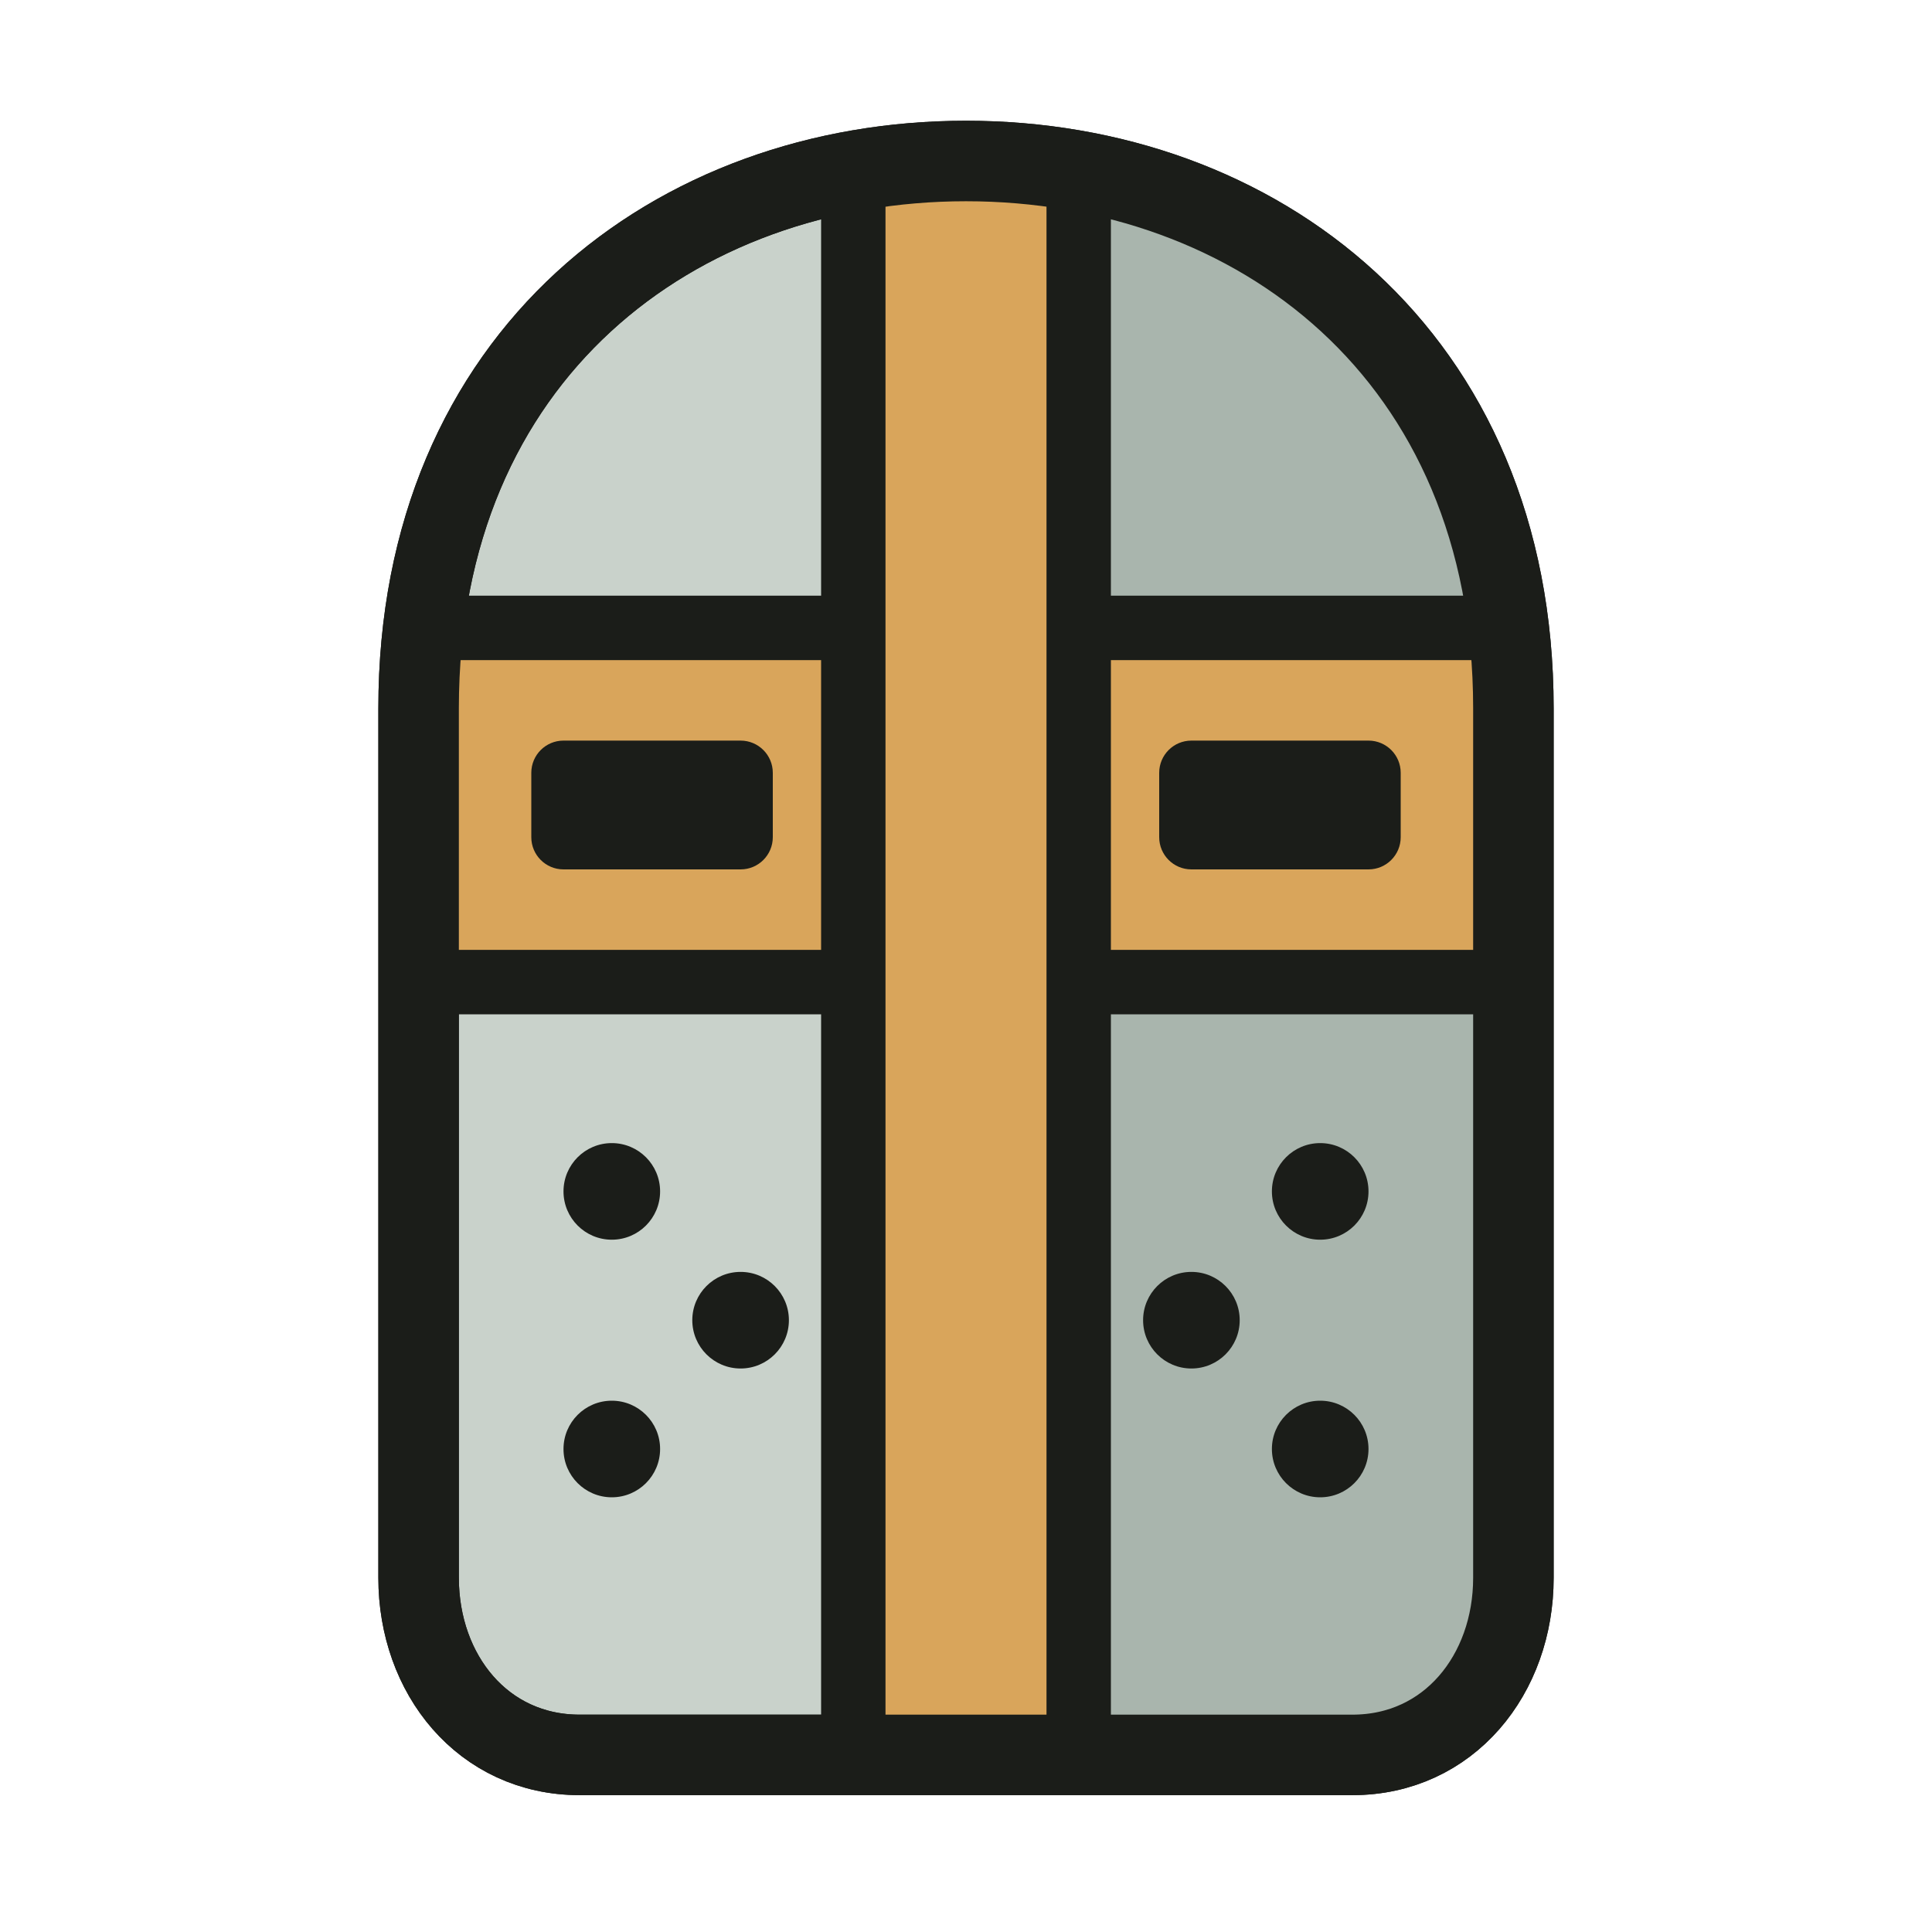
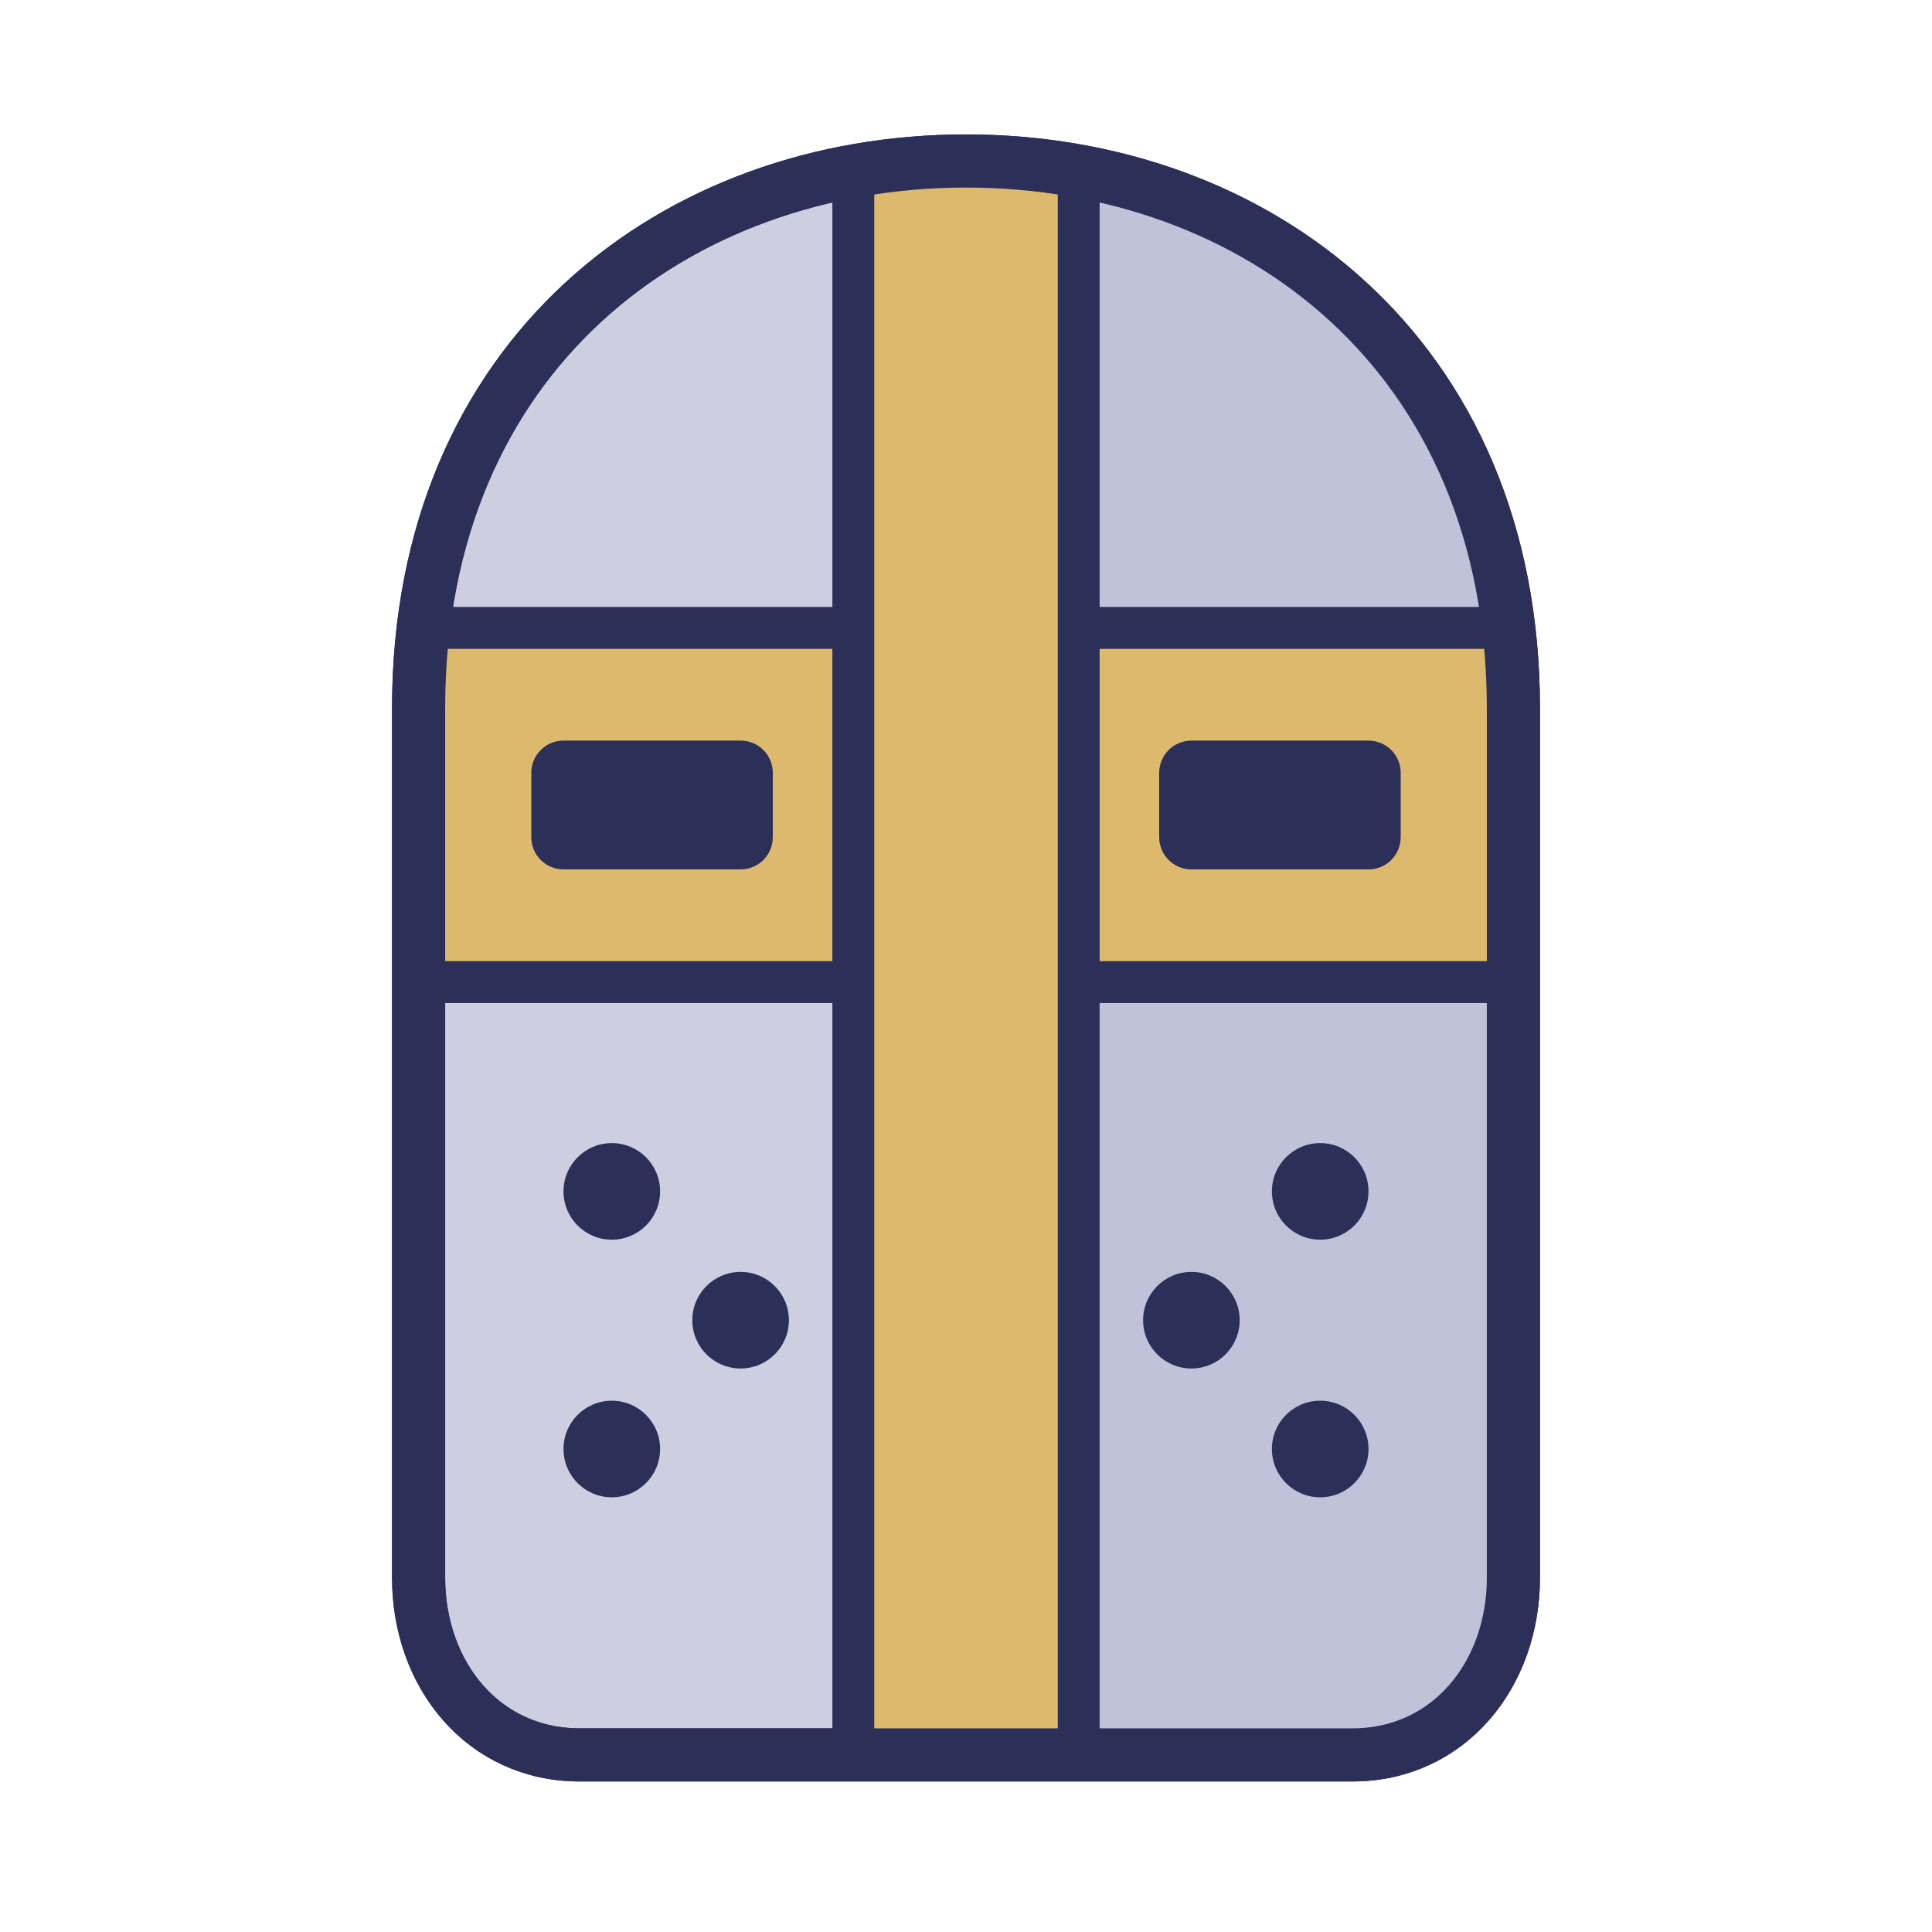
<svg xmlns="http://www.w3.org/2000/svg" viewBox="0 0 120 120">
  <defs>
    <clipPath id="helm">
      <path d="M26 44 C26 22 42 10 60 10 C78 10 94 22 94 44 V98 C94 104 90 109 84 109 H36 C30 109 26 104 26 98 Z" />
    </clipPath>
  </defs>
-   <g stroke="#1B1D19" stroke-width="5" stroke-linejoin="round" stroke-linecap="round">
-     <path d="M26 44 C26 22 42 10 60 10 C78 10 94 22 94 44 V98 C94 104 90 109 84 109 H36 C30 109 26 104 26 98 Z" fill="#C9D2CB" />
+   <g stroke="#2C2F58" stroke-width="3.3" stroke-linejoin="round" stroke-linecap="round">
+     <path d="M26 44 C26 22 42 10 60 10 C78 10 94 22 94 44 V98 C94 104 90 109 84 109 H36 C30 109 26 104 26 98 Z" fill="#CDCFE0" />
    <g clip-path="url(#helm)">
-       <rect x="60" y="0" width="60" height="120" fill="#A9B5AD" stroke="none" />
-       <rect x="20" y="39" width="80" height="22" fill="#D9A55B" stroke-width="4" />
-       <rect x="53" y="0" width="14" height="120" fill="#D9A55B" stroke-width="4" />
-       <rect x="55.5" y="41.5" width="9" height="17" fill="#D9A55B" stroke="none" />
+       <rect x="60" y="0" width="60" height="120" fill="#BFC2D8" stroke="none" />
+       <rect x="20" y="39" width="80" height="22" fill="#DDB96E" stroke-width="2.6" />
+       <rect x="53" y="0" width="14" height="120" fill="#DDB96E" stroke-width="2.6" />
+       <rect x="55.5" y="41.5" width="9" height="17" fill="#DDB96E" stroke="none" />
    </g>
-     <rect x="33" y="46" width="15" height="8" rx="2" fill="#1B1D19" stroke="none" />
-     <rect x="72" y="46" width="15" height="8" rx="2" fill="#1B1D19" stroke="none" />
-     <g fill="#1B1D19" stroke="none">
+     <rect x="33" y="46" width="15" height="8" rx="2" fill="#2C2F58" stroke="none" />
+     <rect x="72" y="46" width="15" height="8" rx="2" fill="#2C2F58" stroke="none" />
+     <g fill="#2C2F58" stroke="none">
      <circle cx="38" cy="74" r="3" />
      <circle cx="46" cy="82" r="3" />
      <circle cx="38" cy="90" r="3" />
      <circle cx="82" cy="74" r="3" />
      <circle cx="74" cy="82" r="3" />
      <circle cx="82" cy="90" r="3" />
    </g>
    <path d="M26 44 C26 22 42 10 60 10 C78 10 94 22 94 44 V98 C94 104 90 109 84 109 H36 C30 109 26 104 26 98 Z" fill="none" />
  </g>
</svg>
